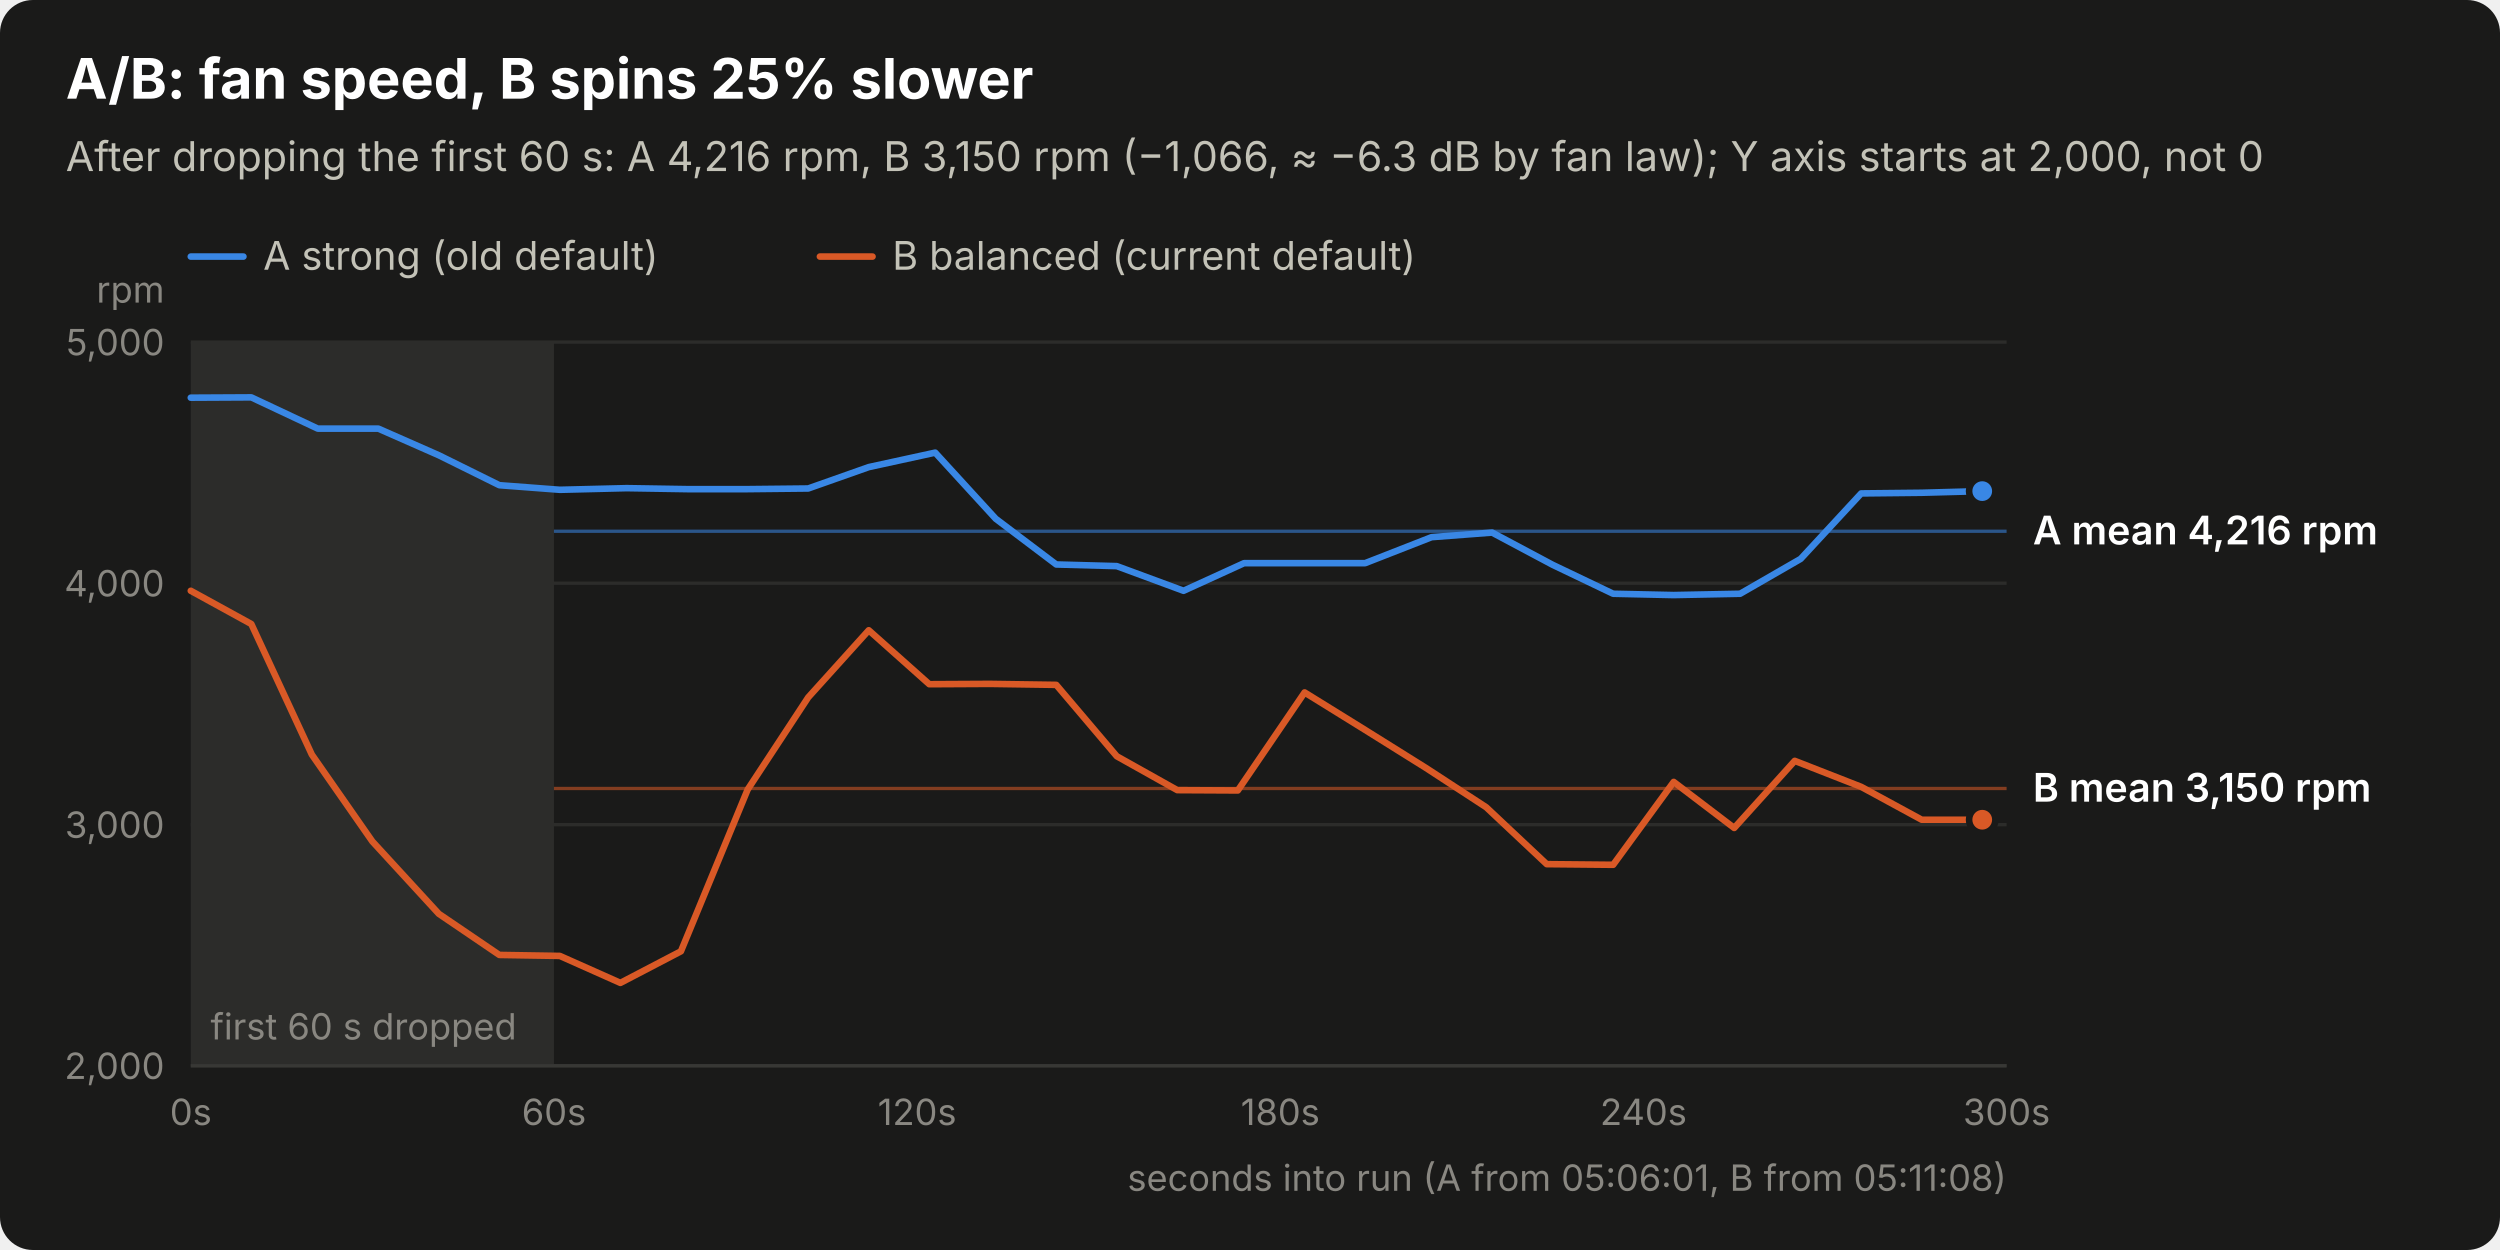
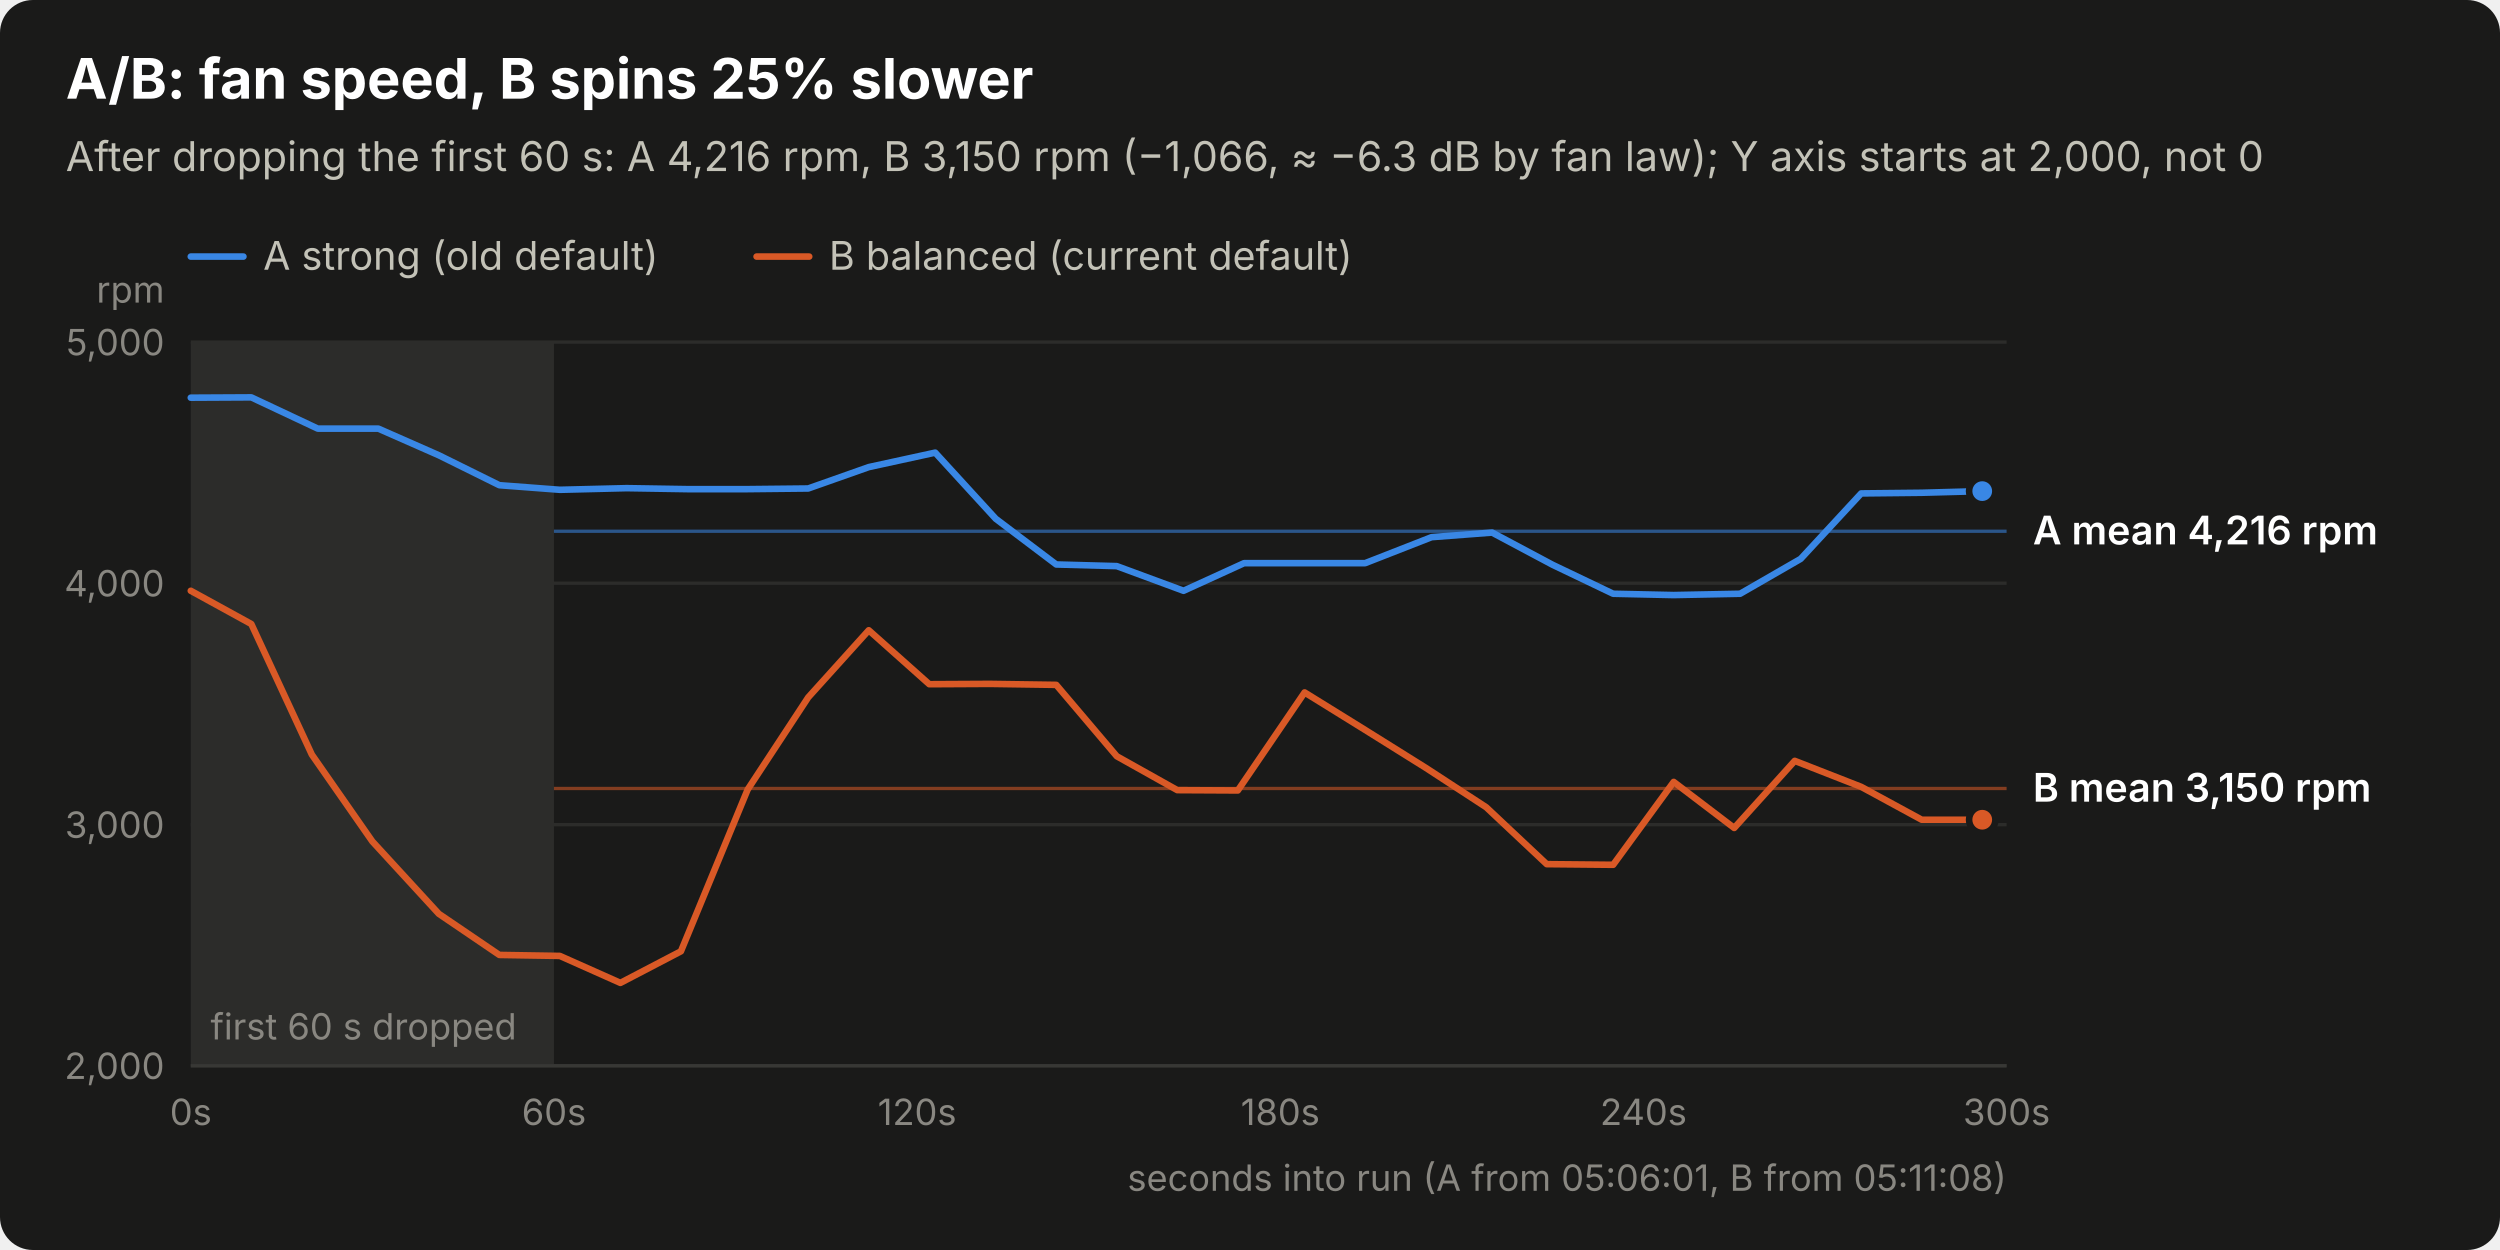
<svg xmlns="http://www.w3.org/2000/svg" viewBox="0 0 760 380" width="760" height="380" font-family="system-ui,-apple-system,'PingFang TC','Noto Sans TC','Segoe UI',sans-serif" role="img" aria-label="A/B: fan speed, B spins 25% slower">
  <rect width="760" height="380" fill="#1a1a19" rx="10" />
  <text x="20" y="30" fill="#ffffff" font-size="17" font-weight="650">A/B: fan speed, B spins 25% slower</text>
  <text x="20" y="52" fill="#c3c2b7" font-size="12.5">After dropping the first 60 s: A 4,216 rpm, B 3,150 rpm (−1,066, ≈ −6.3 dB by fan law); Y axis starts at 2,000, not 0</text>
  <line x1="58" x2="74" y1="78" y2="78" stroke="#3987e5" stroke-width="2" stroke-linecap="round" />
  <text x="80" y="82" fill="#c3c2b7" font-size="12">A strong (old default)</text>
-   <line x1="249.25" x2="265.25" y1="78" y2="78" stroke="#d95926" stroke-width="2" stroke-linecap="round" />
-   <text x="271.25" y="82" fill="#c3c2b7" font-size="12">B balanced (current default)</text>
+   <line x1="230.0" x2="246.0" y1="78" y2="78" stroke="#d95926" stroke-width="2" stroke-linecap="round" />
+   <text x="252.0" y="82" fill="#c3c2b7" font-size="12">B balanced (current default)</text>
  <rect x="58.0" y="104.0" width="110.4" height="220.0" fill="#2c2c2a" />
  <text x="64.0" y="316.0" fill="#898781" font-size="11" text-anchor="start" font-weight="400">first 60 s dropped</text>
  <line x1="58" x2="610" y1="324.0" y2="324.0" stroke="#2c2c2a" stroke-width="1" />
  <text x="50.0" y="328.0" fill="#898781" font-size="11" text-anchor="end" font-weight="400" font-variant-numeric="tabular-nums">2,000</text>
  <line x1="58" x2="610" y1="250.7" y2="250.7" stroke="#2c2c2a" stroke-width="1" />
  <text x="50.0" y="254.7" fill="#898781" font-size="11" text-anchor="end" font-weight="400" font-variant-numeric="tabular-nums">3,000</text>
  <line x1="58" x2="610" y1="177.3" y2="177.3" stroke="#2c2c2a" stroke-width="1" />
  <text x="50.0" y="181.3" fill="#898781" font-size="11" text-anchor="end" font-weight="400" font-variant-numeric="tabular-nums">4,000</text>
  <line x1="58" x2="610" y1="104.0" y2="104.0" stroke="#2c2c2a" stroke-width="1" />
  <text x="50.0" y="108.0" fill="#898781" font-size="11" text-anchor="end" font-weight="400" font-variant-numeric="tabular-nums">5,000</text>
  <text x="50.0" y="92.0" fill="#898781" font-size="11" text-anchor="end" font-weight="400">rpm</text>
  <line x1="58" x2="610" y1="324.0" y2="324.0" stroke="#383835" stroke-width="1" />
  <text x="58.0" y="342.0" fill="#898781" font-size="11" text-anchor="middle" font-weight="400">0s</text>
  <text x="168.4" y="342.0" fill="#898781" font-size="11" text-anchor="middle" font-weight="400">60s</text>
  <text x="278.8" y="342.0" fill="#898781" font-size="11" text-anchor="middle" font-weight="400">120s</text>
  <text x="389.2" y="342.0" fill="#898781" font-size="11" text-anchor="middle" font-weight="400">180s</text>
  <text x="499.6" y="342.0" fill="#898781" font-size="11" text-anchor="middle" font-weight="400">240s</text>
  <text x="610.0" y="342.0" fill="#898781" font-size="11" text-anchor="middle" font-weight="400">300s</text>
  <text x="610.0" y="362.0" fill="#898781" font-size="11" text-anchor="end" font-weight="400">seconds into run (A from 05:06:01, B from 05:11:08)</text>
  <path d="M58.0,120.9 L76.4,120.8 L96.6,130.3 L115.0,130.3 L133.4,138.4 L151.8,147.5 L170.2,148.9 L190.5,148.4 L208.9,148.7 L227.3,148.7 L245.7,148.5 L264.1,142.0 L284.3,137.6 L302.7,157.7 L321.1,171.6 L339.5,172.1 L359.8,179.6 L378.2,171.2 L396.6,171.2 L415.0,171.2 L435.2,163.3 L453.6,161.9 L472.0,171.7 L490.4,180.5 L508.8,180.9 L529.0,180.5 L547.4,169.9 L565.8,150.0 L584.2,149.8 L602.6,149.3" fill="none" stroke="#3987e5" stroke-width="2" stroke-linejoin="round" stroke-linecap="round" opacity="1" />
  <line x1="168.4" x2="610" y1="161.5" y2="161.5" stroke="#3987e5" stroke-width="1" opacity=".55" />
  <circle cx="602.6" cy="149.3" r="4" fill="#3987e5" stroke="#1a1a19" stroke-width="2" opacity="1" />
  <text x="618.0" y="165.5" fill="#ffffff" font-size="12" text-anchor="start" font-weight="600">A mean 4,216 rpm</text>
  <path d="M58.0,179.6 L76.4,189.7 L94.8,229.4 L113.2,255.8 L133.4,277.8 L151.8,290.3 L170.2,290.6 L188.6,298.8 L207.0,289.2 L227.3,240.0 L245.7,212.0 L264.1,191.6 L282.5,208.0 L300.9,207.9 L321.1,208.2 L339.5,229.9 L357.9,240.2 L376.3,240.3 L396.6,210.5 L415.0,221.9 L433.4,233.4 L451.8,245.4 L470.2,262.7 L490.4,262.9 L508.8,237.7 L527.2,251.7 L545.6,231.3 L565.8,239.2 L584.2,249.2 L602.6,249.2" fill="none" stroke="#d95926" stroke-width="2" stroke-linejoin="round" stroke-linecap="round" opacity="1" />
  <line x1="168.4" x2="610" y1="239.7" y2="239.7" stroke="#d95926" stroke-width="1" opacity=".55" />
  <circle cx="602.6" cy="249.2" r="4" fill="#d95926" stroke="#1a1a19" stroke-width="2" opacity="1" />
  <text x="618.0" y="243.7" fill="#ffffff" font-size="12" text-anchor="start" font-weight="600">B mean 3,150 rpm</text>
</svg>
